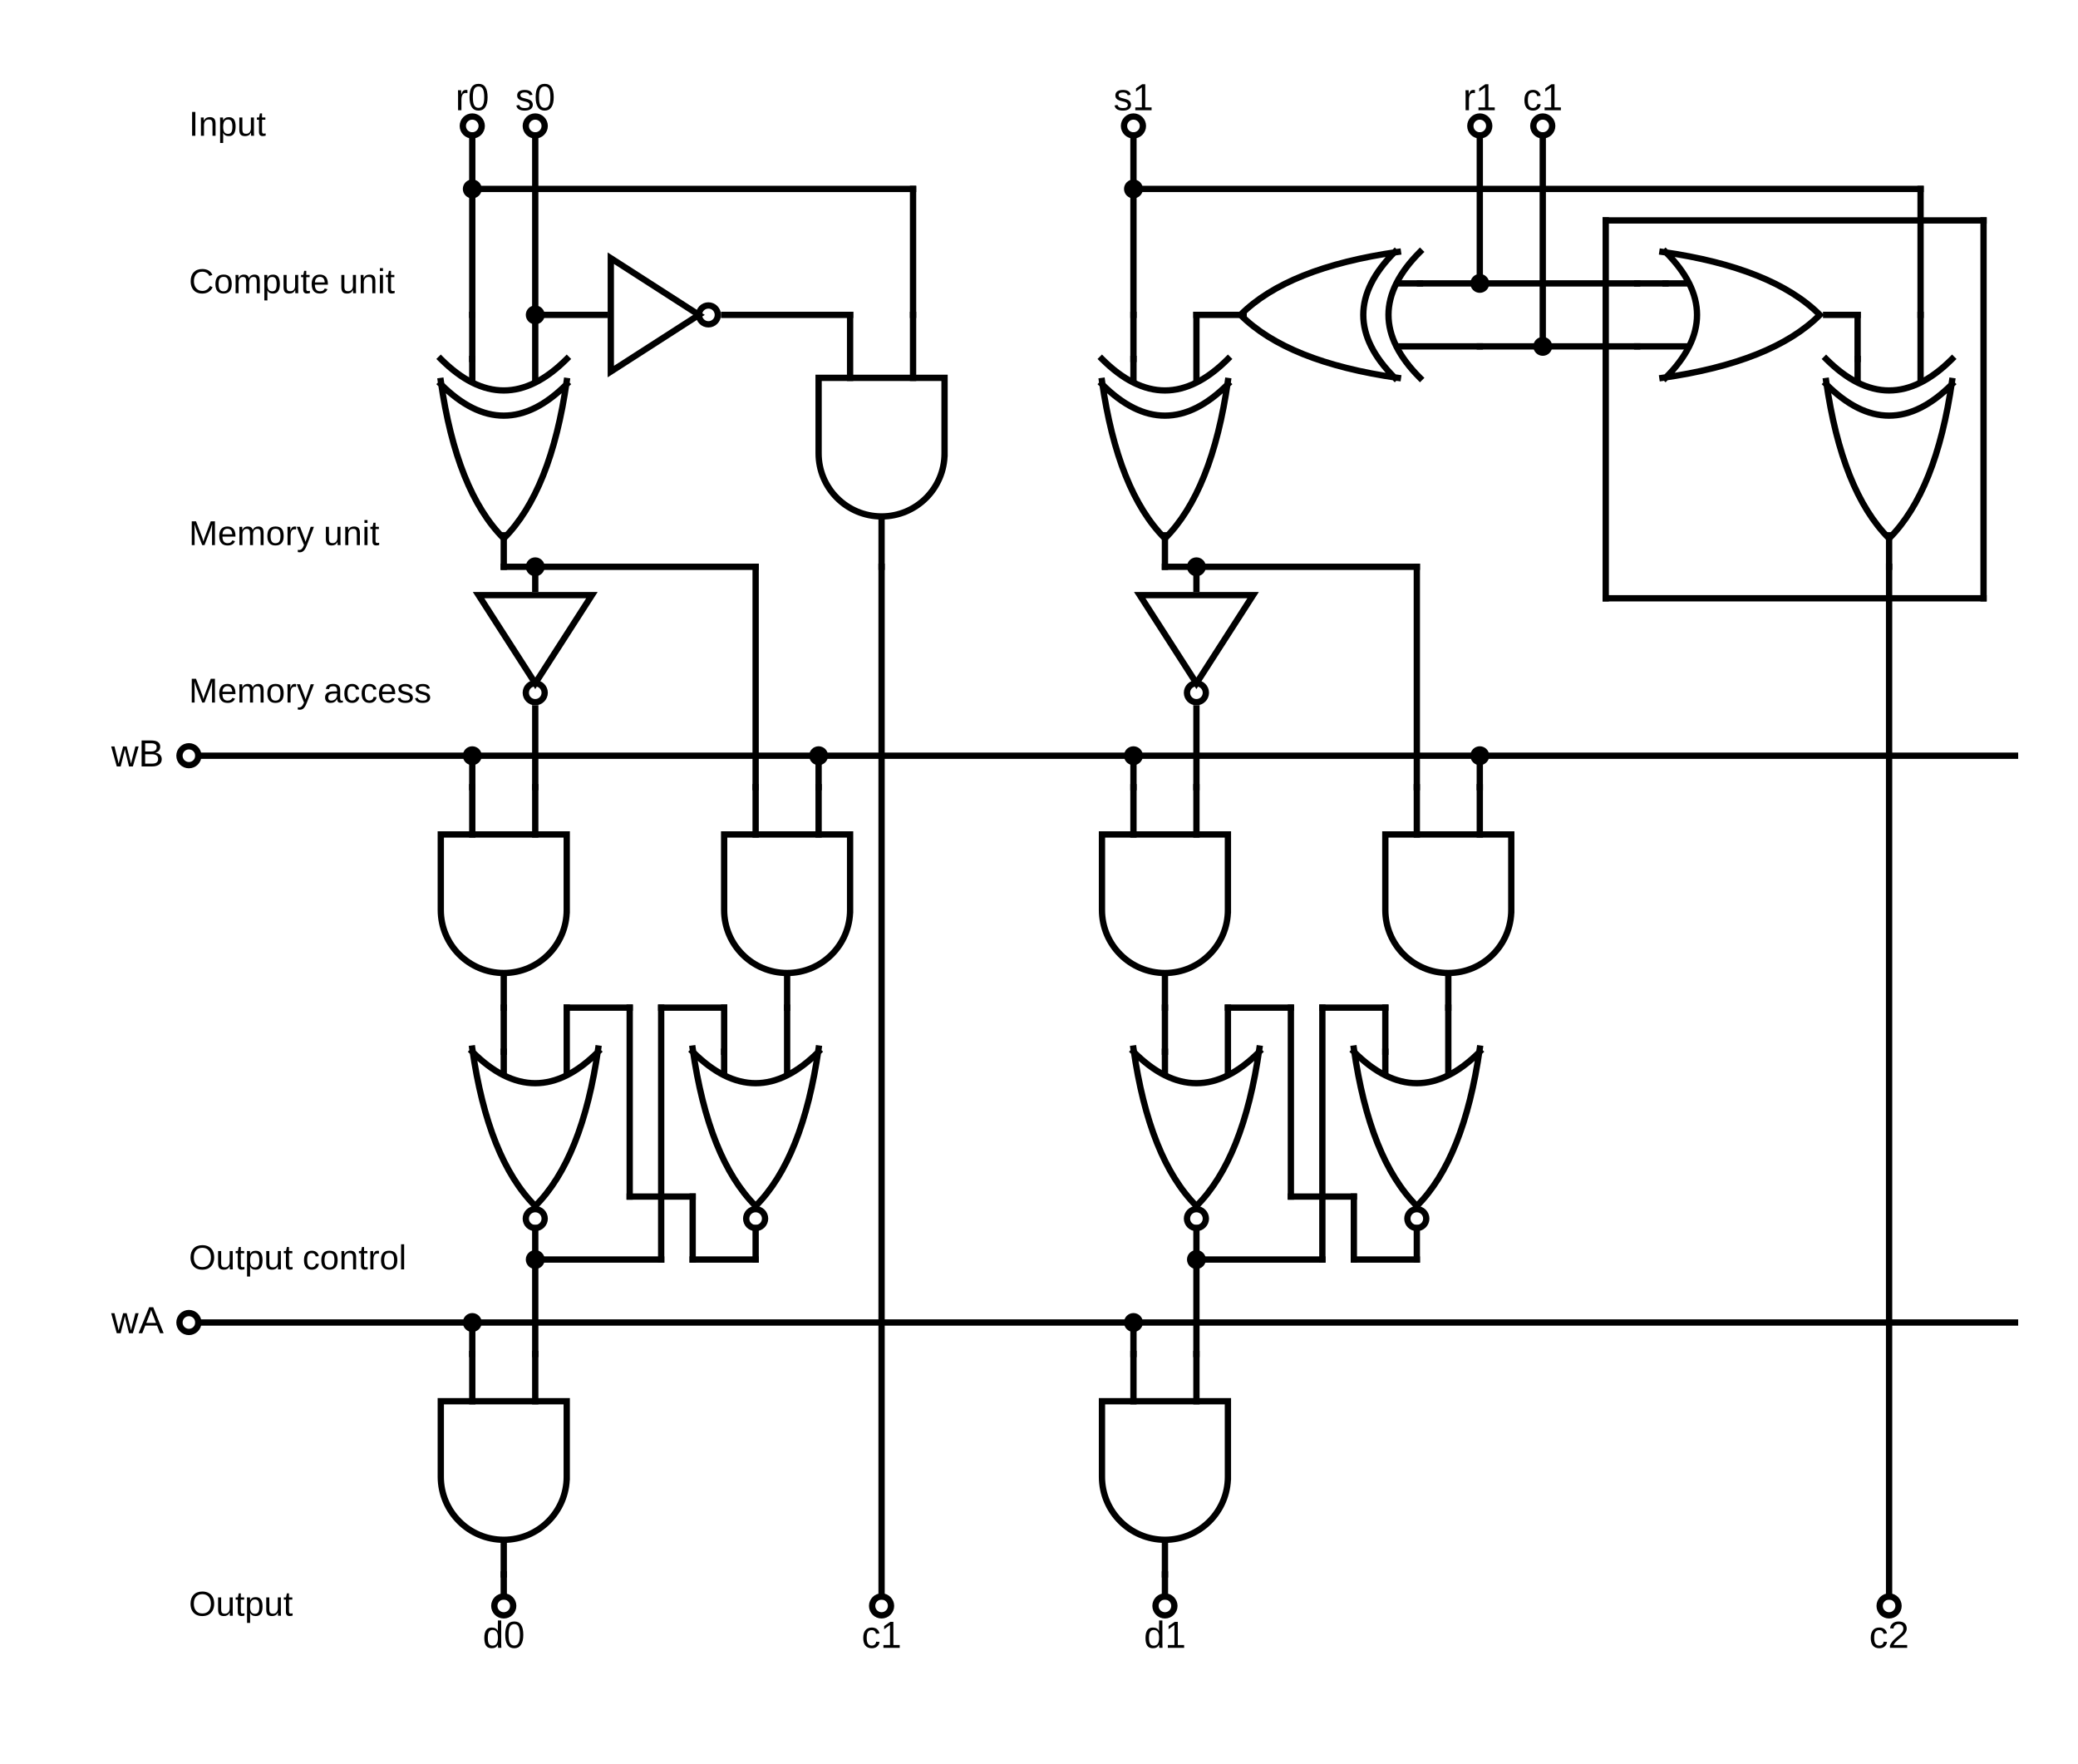
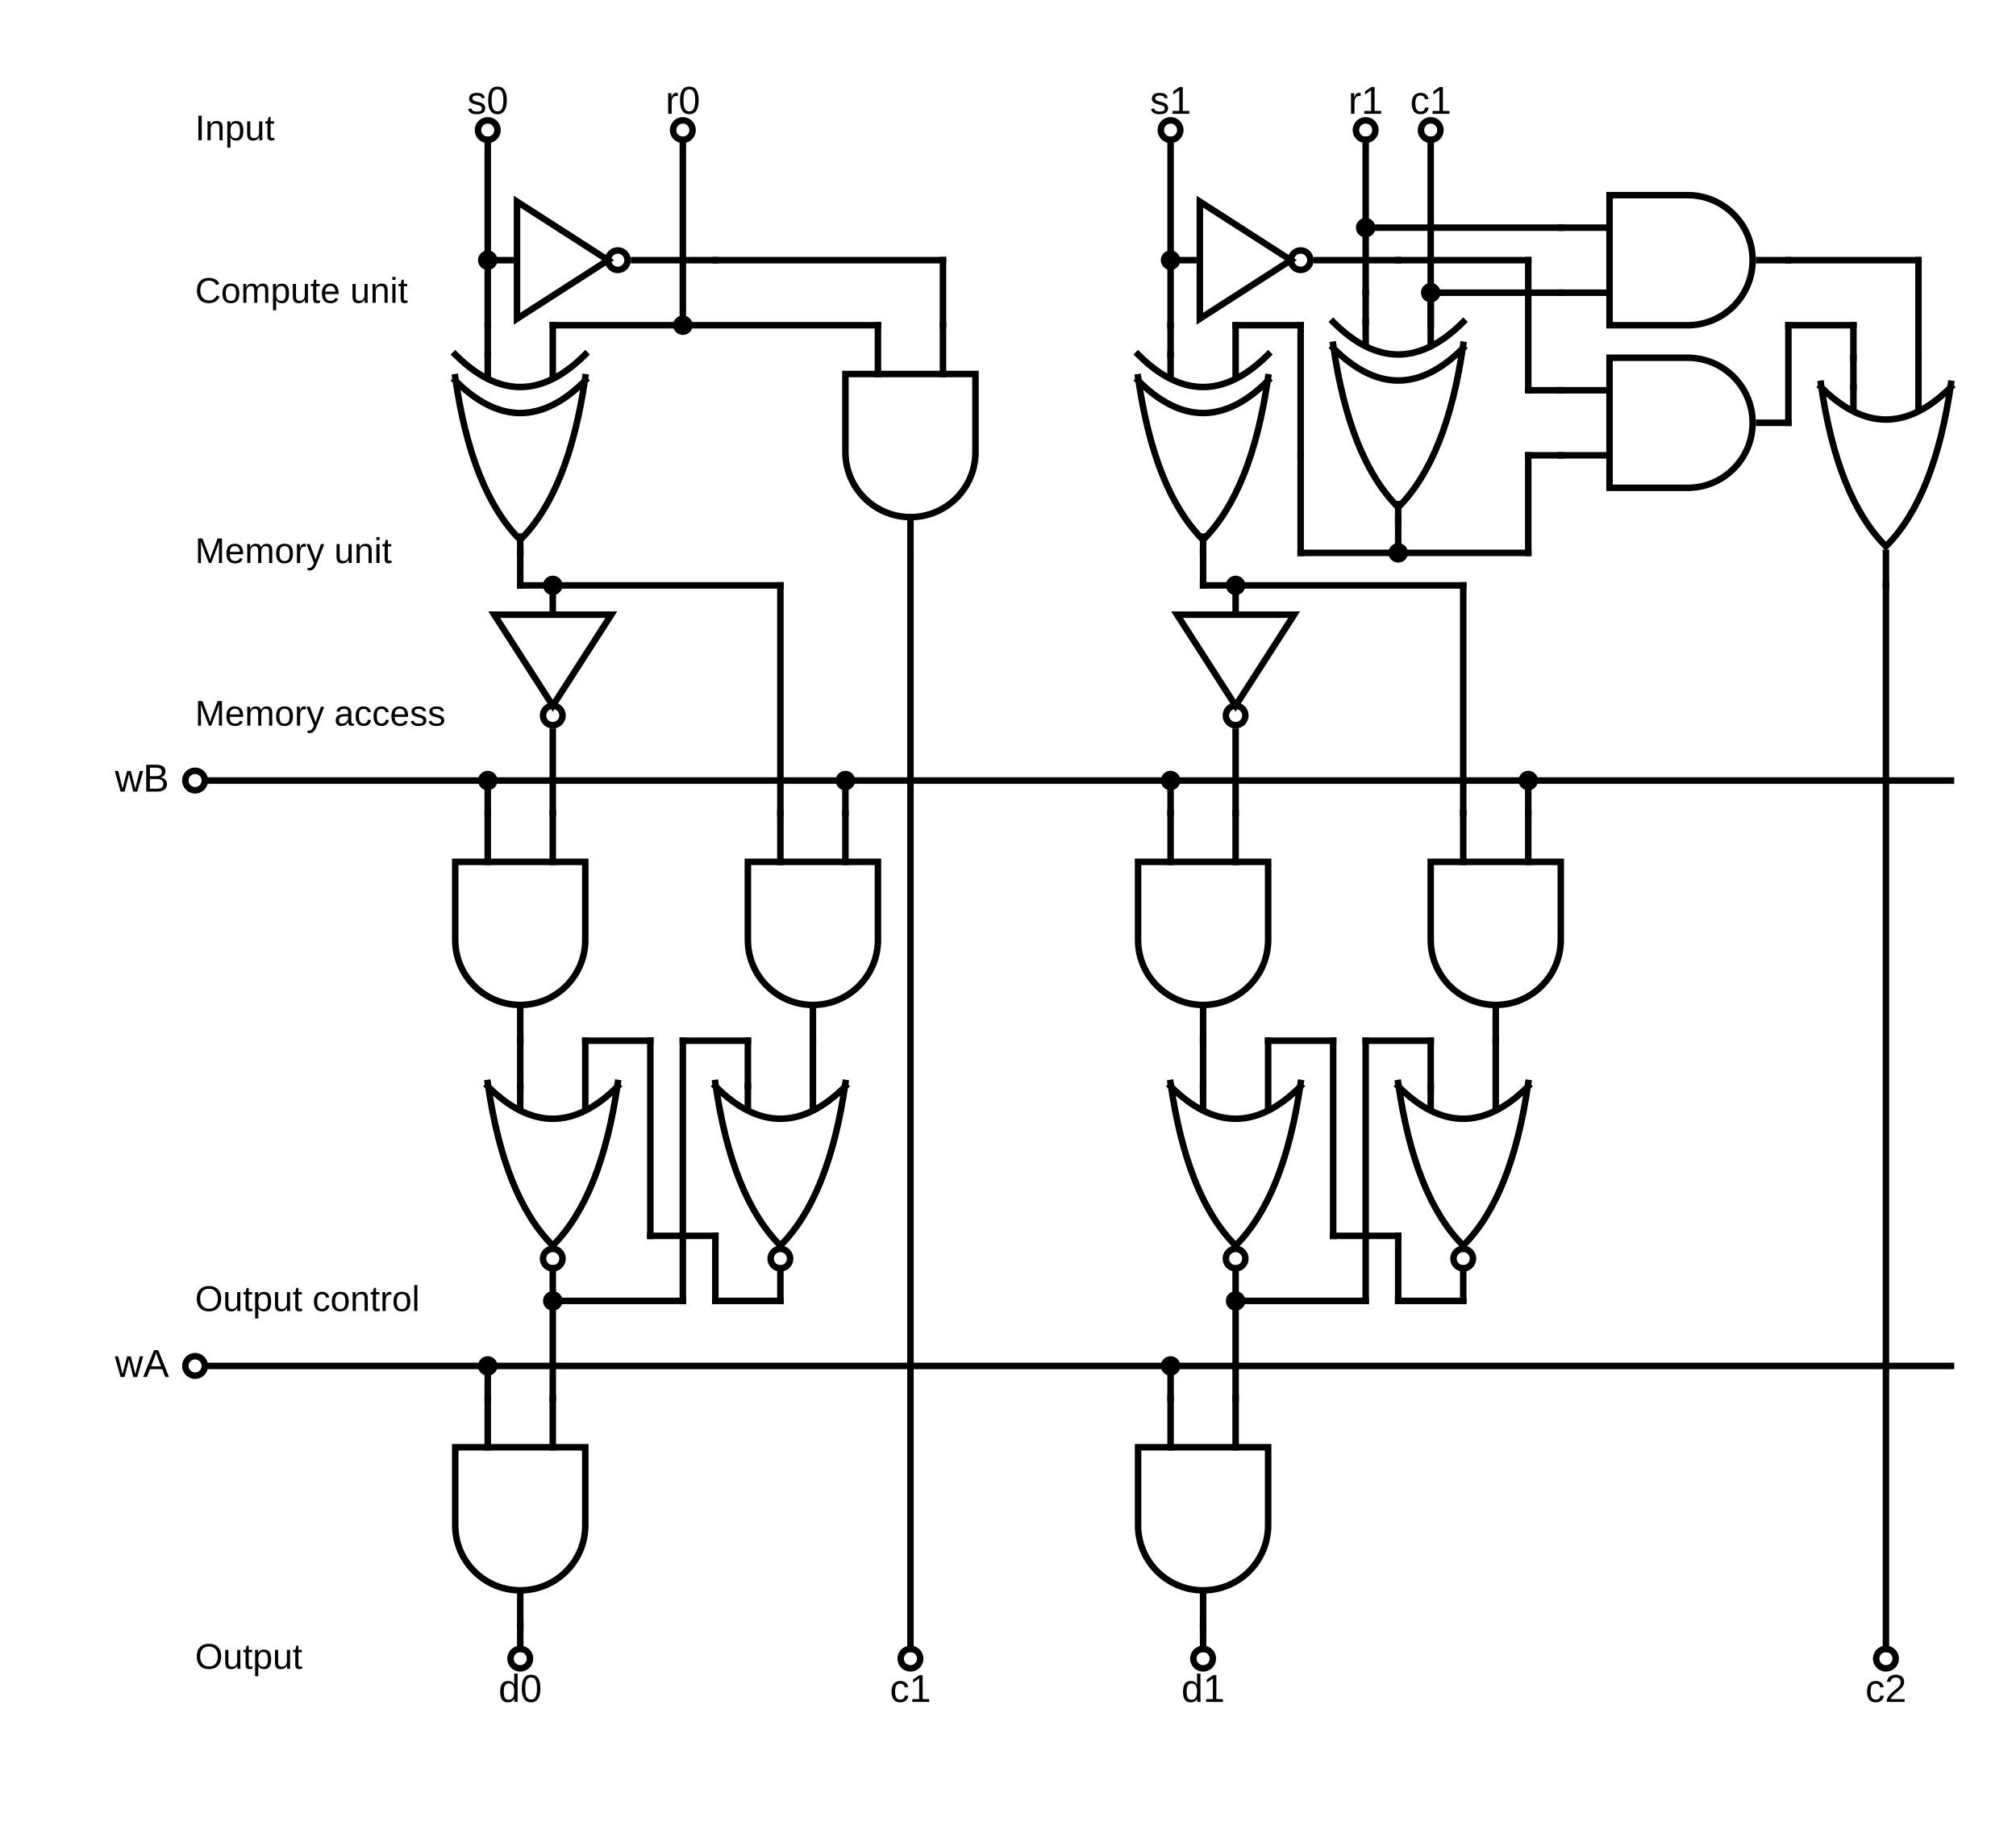
- <svg xmlns="http://www.w3.org/2000/svg" version="1.1" width="660" height="560">
-   <text x="600" y="515" style="font-family:Arial;font-size:12px;text-anchor:middle" dominant-baseline="hanging" transform="rotate(0, 600, 515)">c2</text>
-   <line x1="600" y1="180" x2="600" y2="507" style="stroke:rgb(0, 0, 0);stroke-linecap:square;stroke-width:2" />
-   <ellipse cx="600" cy="510" rx="3" ry="3" style="fill-opacity:0;fill:rgb(0, 0, 0);stroke:rgb(0, 0, 0);stroke-width:2" />
-   <line x1="630" y1="70" x2="630" y2="190" style="stroke:rgb(0, 0, 0);stroke-linecap:square;stroke-width:2" />
-   <line x1="510" y1="190" x2="630" y2="190" style="stroke:rgb(0, 0, 0);stroke-linecap:square;stroke-width:2" />
-   <line x1="510" y1="70" x2="510" y2="190" style="stroke:rgb(0, 0, 0);stroke-linecap:square;stroke-width:2" />
-   <line x1="510" y1="70" x2="630" y2="70" style="stroke:rgb(0, 0, 0);stroke-linecap:square;stroke-width:2" />
+ <svg xmlns="http://www.w3.org/2000/svg" version="1.1" width="620" height="560">
+   <line x1="430" y1="160" x2="430" y2="170" style="stroke:rgb(0, 0, 0);stroke-linecap:square;stroke-width:2" />
+   <line x1="570" y1="100" x2="570" y2="110" style="stroke:rgb(0, 0, 0);stroke-linecap:square;stroke-width:2" />
+   <line x1="590" y1="80" x2="590" y2="110" style="stroke:rgb(0, 0, 0);stroke-linecap:square;stroke-width:2" />
+   <line x1="550" y1="80" x2="590" y2="80" style="stroke:rgb(0, 0, 0);stroke-linecap:square;stroke-width:2" />
+   <line x1="550" y1="100" x2="570" y2="100" style="stroke:rgb(0, 0, 0);stroke-linecap:square;stroke-width:2" />
+   <line x1="550" y1="100" x2="550" y2="130" style="stroke:rgb(0, 0, 0);stroke-linecap:square;stroke-width:2" />
+   <line x1="220" y1="80" x2="290" y2="80" style="stroke:rgb(0, 0, 0);stroke-linecap:square;stroke-width:2" />
+   <line x1="170" y1="100" x2="270" y2="100" style="stroke:rgb(0, 0, 0);stroke-linecap:square;stroke-width:2" />
+   <line x1="570" y1="110" x2="570" y2="125" style="stroke:rgb(0, 0, 0);stroke-linecap:square;stroke-width:2" />
+   <line x1="590" y1="110" x2="590" y2="125" style="stroke:rgb(0, 0, 0);stroke-linecap:square;stroke-width:2" />
+   <path d="M 570,119 M 560,119 Q 580,139 600,119 M 600,118 Q 595,153 580,168 Q 565,153 560,118" style="fill-opacity:0;fill:rgb(0, 0, 0);stroke:rgb(0, 0, 0);stroke-linecap:square;stroke-width:2" />
+   <line x1="580" y1="170" x2="580" y2="180" style="stroke:rgb(0, 0, 0);stroke-linecap:square;stroke-width:2" />
+   <line x1="470" y1="140" x2="480" y2="140" style="stroke:rgb(0, 0, 0);stroke-linecap:square;stroke-width:2" />
+   <line x1="470" y1="120" x2="480" y2="120" style="stroke:rgb(0, 0, 0);stroke-linecap:square;stroke-width:2" />
+   <line x1="470" y1="140" x2="470" y2="170" style="stroke:rgb(0, 0, 0);stroke-linecap:square;stroke-width:2" />
+   <line x1="480" y1="120" x2="495" y2="120" style="stroke:rgb(0, 0, 0);stroke-linecap:square;stroke-width:2" />
+   <line x1="480" y1="140" x2="495" y2="140" style="stroke:rgb(0, 0, 0);stroke-linecap:square;stroke-width:2" />
+   <path d="M 495,120 M 495,110 L 495,150 L 519,150 M 495,110 L 519,110 M 519,150 A 5,5 90 0 0 519,110" style="fill-opacity:0;fill:rgb(0, 0, 0);stroke:rgb(0, 0, 0);stroke-linecap:square;stroke-width:2" />
+   <line x1="541" y1="130" x2="550" y2="130" style="stroke:rgb(0, 0, 0);stroke-linecap:square;stroke-width:2" />
+   <line x1="470" y1="80" x2="470" y2="120" style="stroke:rgb(0, 0, 0);stroke-linecap:square;stroke-width:2" />
+   <line x1="440" y1="90" x2="480" y2="90" style="stroke:rgb(0, 0, 0);stroke-linecap:square;stroke-width:2" />
+   <line x1="420" y1="70" x2="480" y2="70" style="stroke:rgb(0, 0, 0);stroke-linecap:square;stroke-width:2" />
+   <line x1="430" y1="170" x2="470" y2="170" style="stroke:rgb(0, 0, 0);stroke-linecap:square;stroke-width:2" />
+   <line x1="430" y1="80" x2="470" y2="80" style="stroke:rgb(0, 0, 0);stroke-linecap:square;stroke-width:2" />
+   <line x1="480" y1="70" x2="495" y2="70" style="stroke:rgb(0, 0, 0);stroke-linecap:square;stroke-width:2" />
+   <line x1="480" y1="90" x2="495" y2="90" style="stroke:rgb(0, 0, 0);stroke-linecap:square;stroke-width:2" />
+   <path d="M 495,70 M 495,60 L 495,100 L 519,100 M 495,60 L 519,60 M 519,100 A 5,5 90 0 0 519,60" style="fill-opacity:0;fill:rgb(0, 0, 0);stroke:rgb(0, 0, 0);stroke-linecap:square;stroke-width:2" />
+   <line x1="541" y1="80" x2="550" y2="80" style="stroke:rgb(0, 0, 0);stroke-linecap:square;stroke-width:2" />
+   <line x1="370" y1="170" x2="370" y2="180" style="stroke:rgb(0, 0, 0);stroke-linecap:square;stroke-width:2" />
+   <line x1="400" y1="170" x2="430" y2="170" style="stroke:rgb(0, 0, 0);stroke-linecap:square;stroke-width:2" />
+   <line x1="400" y1="140" x2="400" y2="170" style="stroke:rgb(0, 0, 0);stroke-linecap:square;stroke-width:2" />
+   <line x1="400" y1="100" x2="400" y2="140" style="stroke:rgb(0, 0, 0);stroke-linecap:square;stroke-width:2" />
+   <line x1="380" y1="100" x2="400" y2="100" style="stroke:rgb(0, 0, 0);stroke-linecap:square;stroke-width:2" />
+   <line x1="360" y1="80" x2="367" y2="80" style="stroke:rgb(0, 0, 0);stroke-linecap:square;stroke-width:2" />
+   <path d="M 369,70 M 369,80 L 369,98 L 397,80 L 369,62 L 369,80 M 397,80 A 2,2 -5 1 1 403,80 A 2,2 -5 1 1 397,80" style="fill-opacity:0;fill:rgb(0, 0, 0);stroke:rgb(0, 0, 0);stroke-linecap:square;stroke-width:2" />
+   <line x1="405" y1="80" x2="430" y2="80" style="stroke:rgb(0, 0, 0);stroke-linecap:square;stroke-width:2" />
+   <line x1="160" y1="170" x2="160" y2="180" style="stroke:rgb(0, 0, 0);stroke-linecap:square;stroke-width:2" />
+   <text x="580" y="515" style="font-family:Arial;font-size:12px;text-anchor:middle" dominant-baseline="hanging" transform="rotate(0, 580, 515)">c2</text>
+   <line x1="580" y1="180" x2="580" y2="507" style="stroke:rgb(0, 0, 0);stroke-linecap:square;stroke-width:2" />
+   <ellipse cx="580" cy="510" rx="3" ry="3" style="fill-opacity:0;fill:rgb(0, 0, 0);stroke:rgb(0, 0, 0);stroke-width:2" />
  <line x1="360" y1="420" x2="360" y2="430" style="stroke:rgb(0, 0, 0);stroke-linecap:square;stroke-width:2" />
  <line x1="360" y1="430" x2="360" y2="445" style="stroke:rgb(0, 0, 0);stroke-linecap:square;stroke-width:2" />
  <line x1="380" y1="430" x2="380" y2="445" style="stroke:rgb(0, 0, 0);stroke-linecap:square;stroke-width:2" />
  <path d="M 360,445 M 350,445 L 390,445 L 390,469 M 350,445 L 350,469 A 5,5 90 0 0 390,469" style="fill-opacity:0;fill:rgb(0, 0, 0);stroke:rgb(0, 0, 0);stroke-linecap:square;stroke-width:2" />
  <line x1="370" y1="490" x2="370" y2="500" style="stroke:rgb(0, 0, 0);stroke-linecap:square;stroke-width:2" />
  <line x1="160" y1="180" x2="170" y2="180" style="stroke:rgb(0, 0, 0);stroke-linecap:square;stroke-width:2" />
-   <line x1="610" y1="60" x2="610" y2="100" style="stroke:rgb(0, 0, 0);stroke-linecap:square;stroke-width:2" />
-   <line x1="360" y1="60" x2="610" y2="60" style="stroke:rgb(0, 0, 0);stroke-linecap:square;stroke-width:2" />
-   <line x1="590" y1="100" x2="590" y2="120" style="stroke:rgb(0, 0, 0);stroke-linecap:square;stroke-width:2" />
-   <line x1="610" y1="100" x2="610" y2="120" style="stroke:rgb(0, 0, 0);stroke-linecap:square;stroke-width:2" />
-   <path d="M 590,114 M 580,114 Q 600,134 620,114 M 580,122 Q 600,142 620,122 M 620,121 Q 615,156 600,171 Q 585,156 580,121" style="fill-opacity:0;fill:rgb(0, 0, 0);stroke:rgb(0, 0, 0);stroke-linecap:square;stroke-width:2" />
-   <line x1="600" y1="170" x2="600" y2="180" style="stroke:rgb(0, 0, 0);stroke-linecap:square;stroke-width:2" />
  <line x1="370" y1="180" x2="380" y2="180" style="stroke:rgb(0, 0, 0);stroke-linecap:square;stroke-width:2" />
-   <line x1="470" y1="90" x2="520" y2="90" style="stroke:rgb(0, 0, 0);stroke-linecap:square;stroke-width:2" />
-   <line x1="520" y1="90" x2="535" y2="90" style="stroke:rgb(0, 0, 0);stroke-linecap:square;stroke-width:2" />
-   <line x1="520" y1="110" x2="535" y2="110" style="stroke:rgb(0, 0, 0);stroke-linecap:square;stroke-width:2" />
-   <path d="M 529,90 M 529,80 Q 549,100 529,120 M 528,120 Q 563,115 578,100 Q 563,85 528,80" style="fill-opacity:0;fill:rgb(0, 0, 0);stroke:rgb(0, 0, 0);stroke-linecap:square;stroke-width:2" />
-   <line x1="580" y1="100" x2="590" y2="100" style="stroke:rgb(0, 0, 0);stroke-linecap:square;stroke-width:2" />
  <line x1="410" y1="380" x2="430" y2="380" style="stroke:rgb(0, 0, 0);stroke-linecap:square;stroke-width:2" />
  <line x1="410" y1="320" x2="410" y2="380" style="stroke:rgb(0, 0, 0);stroke-linecap:square;stroke-width:2" />
  <line x1="430" y1="380" x2="430" y2="400" style="stroke:rgb(0, 0, 0);stroke-linecap:square;stroke-width:2" />
  <line x1="380" y1="400" x2="380" y2="430" style="stroke:rgb(0, 0, 0);stroke-linecap:square;stroke-width:2" />
  <line x1="390" y1="320" x2="410" y2="320" style="stroke:rgb(0, 0, 0);stroke-linecap:square;stroke-width:2" />
  <line x1="420" y1="320" x2="440" y2="320" style="stroke:rgb(0, 0, 0);stroke-linecap:square;stroke-width:2" />
  <line x1="420" y1="320" x2="420" y2="400" style="stroke:rgb(0, 0, 0);stroke-linecap:square;stroke-width:2" />
  <line x1="430" y1="400" x2="450" y2="400" style="stroke:rgb(0, 0, 0);stroke-linecap:square;stroke-width:2" />
  <line x1="380" y1="400" x2="420" y2="400" style="stroke:rgb(0, 0, 0);stroke-linecap:square;stroke-width:2" />
  <line x1="440" y1="320" x2="440" y2="340" style="stroke:rgb(0, 0, 0);stroke-linecap:square;stroke-width:2" />
  <line x1="460" y1="320" x2="460" y2="340" style="stroke:rgb(0, 0, 0);stroke-linecap:square;stroke-width:2" />
  <path d="M 440,334 M 430,334 Q 450,354 470,334 M 470,333 Q 465,368 450,383 Q 435,368 430,333 M 450,384 A 2,2 5 0 0 450,390 A 2,2 5 0 0 450,384" style="fill-opacity:0;fill:rgb(0, 0, 0);stroke:rgb(0, 0, 0);stroke-linecap:square;stroke-width:2" />
  <line x1="450" y1="390" x2="450" y2="400" style="stroke:rgb(0, 0, 0);stroke-linecap:square;stroke-width:2" />
  <line x1="370" y1="320" x2="370" y2="340" style="stroke:rgb(0, 0, 0);stroke-linecap:square;stroke-width:2" />
  <line x1="390" y1="320" x2="390" y2="340" style="stroke:rgb(0, 0, 0);stroke-linecap:square;stroke-width:2" />
  <path d="M 370,334 M 360,334 Q 380,354 400,334 M 400,333 Q 395,368 380,383 Q 365,368 360,333 M 380,384 A 2,2 5 0 0 380,390 A 2,2 5 0 0 380,384" style="fill-opacity:0;fill:rgb(0, 0, 0);stroke:rgb(0, 0, 0);stroke-linecap:square;stroke-width:2" />
  <line x1="380" y1="390" x2="380" y2="400" style="stroke:rgb(0, 0, 0);stroke-linecap:square;stroke-width:2" />
  <line x1="450" y1="250" x2="450" y2="265" style="stroke:rgb(0, 0, 0);stroke-linecap:square;stroke-width:2" />
  <line x1="470" y1="250" x2="470" y2="265" style="stroke:rgb(0, 0, 0);stroke-linecap:square;stroke-width:2" />
  <path d="M 450,265 M 440,265 L 480,265 L 480,289 M 440,265 L 440,289 A 5,5 90 0 0 480,289" style="fill-opacity:0;fill:rgb(0, 0, 0);stroke:rgb(0, 0, 0);stroke-linecap:square;stroke-width:2" />
  <line x1="460" y1="310" x2="460" y2="320" style="stroke:rgb(0, 0, 0);stroke-linecap:square;stroke-width:2" />
  <line x1="360" y1="250" x2="360" y2="265" style="stroke:rgb(0, 0, 0);stroke-linecap:square;stroke-width:2" />
  <line x1="380" y1="250" x2="380" y2="265" style="stroke:rgb(0, 0, 0);stroke-linecap:square;stroke-width:2" />
  <path d="M 360,265 M 350,265 L 390,265 L 390,289 M 350,265 L 350,289 A 5,5 90 0 0 390,289" style="fill-opacity:0;fill:rgb(0, 0, 0);stroke:rgb(0, 0, 0);stroke-linecap:square;stroke-width:2" />
  <line x1="370" y1="310" x2="370" y2="320" style="stroke:rgb(0, 0, 0);stroke-linecap:square;stroke-width:2" />
  <text x="370" y="515" style="font-family:Arial;font-size:12px;text-anchor:middle" dominant-baseline="hanging" transform="rotate(0, 370, 515)">d1</text>
  <line x1="370" y1="500" x2="370" y2="507" style="stroke:rgb(0, 0, 0);stroke-linecap:square;stroke-width:2" />
  <ellipse cx="370" cy="510" rx="3" ry="3" style="fill-opacity:0;fill:rgb(0, 0, 0);stroke:rgb(0, 0, 0);stroke-width:2" />
  <line x1="150" y1="420" x2="150" y2="430" style="stroke:rgb(0, 0, 0);stroke-linecap:square;stroke-width:2" />
-   <text x="470" y="35" style="font-family:Arial;font-size:12px;text-anchor:middle" dominant-baseline="baseline" transform="rotate(0, 470, 35)">r1</text>
-   <line x1="470" y1="43" x2="470" y2="90" style="stroke:rgb(0, 0, 0);stroke-linecap:square;stroke-width:2" />
-   <ellipse cx="470" cy="40" rx="3" ry="3" style="fill-opacity:0;fill:rgb(0, 0, 0);stroke:rgb(0, 0, 0);stroke-width:2" />
-   <line x1="470" y1="110" x2="520" y2="110" style="stroke:rgb(0, 0, 0);stroke-linecap:square;stroke-width:2" />
-   <line x1="360" y1="100" x2="360" y2="120" style="stroke:rgb(0, 0, 0);stroke-linecap:square;stroke-width:2" />
-   <line x1="380" y1="100" x2="380" y2="120" style="stroke:rgb(0, 0, 0);stroke-linecap:square;stroke-width:2" />
-   <path d="M 360,114 M 350,114 Q 370,134 390,114 M 350,122 Q 370,142 390,122 M 390,121 Q 385,156 370,171 Q 355,156 350,121" style="fill-opacity:0;fill:rgb(0, 0, 0);stroke:rgb(0, 0, 0);stroke-linecap:square;stroke-width:2" />
-   <line x1="370" y1="170" x2="370" y2="180" style="stroke:rgb(0, 0, 0);stroke-linecap:square;stroke-width:2" />
-   <line x1="470" y1="90" x2="445" y2="90" style="stroke:rgb(0, 0, 0);stroke-linecap:square;stroke-width:2" />
-   <line x1="470" y1="110" x2="445" y2="110" style="stroke:rgb(0, 0, 0);stroke-linecap:square;stroke-width:2" />
-   <path d="M 451,90 M 451,80 Q 431,100 451,120 M 443,80 Q 423,100 443,120 M 444,120 Q 409,115 394,100 Q 409,85 444,80" style="fill-opacity:0;fill:rgb(0, 0, 0);stroke:rgb(0, 0, 0);stroke-linecap:square;stroke-width:2" />
-   <line x1="395" y1="100" x2="380" y2="100" style="stroke:rgb(0, 0, 0);stroke-linecap:square;stroke-width:2" />
-   <line x1="150" y1="60" x2="290" y2="60" style="stroke:rgb(0, 0, 0);stroke-linecap:square;stroke-width:2" />
-   <line x1="290" y1="60" x2="290" y2="100" style="stroke:rgb(0, 0, 0);stroke-linecap:square;stroke-width:2" />
-   <text x="490" y="35" style="font-family:Arial;font-size:12px;text-anchor:middle" dominant-baseline="baseline" transform="rotate(0, 490, 35)">c1</text>
-   <line x1="490" y1="43" x2="490" y2="110" style="stroke:rgb(0, 0, 0);stroke-linecap:square;stroke-width:2" />
-   <ellipse cx="490" cy="40" rx="3" ry="3" style="fill-opacity:0;fill:rgb(0, 0, 0);stroke:rgb(0, 0, 0);stroke-width:2" />
+   <text x="420" y="35" style="font-family:Arial;font-size:12px;text-anchor:middle" dominant-baseline="baseline" transform="rotate(0, 420, 35)">r1</text>
+   <line x1="420" y1="43" x2="420" y2="90" style="stroke:rgb(0, 0, 0);stroke-linecap:square;stroke-width:2" />
+   <ellipse cx="420" cy="40" rx="3" ry="3" style="fill-opacity:0;fill:rgb(0, 0, 0);stroke:rgb(0, 0, 0);stroke-width:2" />
+   <line x1="360" y1="100" x2="360" y2="115" style="stroke:rgb(0, 0, 0);stroke-linecap:square;stroke-width:2" />
+   <line x1="380" y1="100" x2="380" y2="115" style="stroke:rgb(0, 0, 0);stroke-linecap:square;stroke-width:2" />
+   <path d="M 360,109 M 350,109 Q 370,129 390,109 M 350,117 Q 370,137 390,117 M 390,116 Q 385,151 370,166 Q 355,151 350,116" style="fill-opacity:0;fill:rgb(0, 0, 0);stroke:rgb(0, 0, 0);stroke-linecap:square;stroke-width:2" />
+   <line x1="370" y1="165" x2="370" y2="170" style="stroke:rgb(0, 0, 0);stroke-linecap:square;stroke-width:2" />
+   <line x1="420" y1="90" x2="420" y2="105" style="stroke:rgb(0, 0, 0);stroke-linecap:square;stroke-width:2" />
+   <line x1="440" y1="90" x2="440" y2="105" style="stroke:rgb(0, 0, 0);stroke-linecap:square;stroke-width:2" />
+   <path d="M 420,99 M 410,99 Q 430,119 450,99 M 410,107 Q 430,127 450,107 M 450,106 Q 445,141 430,156 Q 415,141 410,106" style="fill-opacity:0;fill:rgb(0, 0, 0);stroke:rgb(0, 0, 0);stroke-linecap:square;stroke-width:2" />
+   <line x1="430" y1="155" x2="430" y2="160" style="stroke:rgb(0, 0, 0);stroke-linecap:square;stroke-width:2" />
+   <line x1="290" y1="80" x2="290" y2="100" style="stroke:rgb(0, 0, 0);stroke-linecap:square;stroke-width:2" />
+   <text x="440" y="35" style="font-family:Arial;font-size:12px;text-anchor:middle" dominant-baseline="baseline" transform="rotate(0, 440, 35)">c1</text>
+   <line x1="440" y1="43" x2="440" y2="100" style="stroke:rgb(0, 0, 0);stroke-linecap:square;stroke-width:2" />
+   <ellipse cx="440" cy="40" rx="3" ry="3" style="fill-opacity:0;fill:rgb(0, 0, 0);stroke:rgb(0, 0, 0);stroke-width:2" />
  <text x="360" y="35" style="font-family:Arial;font-size:12px;text-anchor:middle" dominant-baseline="baseline" transform="rotate(0, 360, 35)">s1</text>
  <line x1="360" y1="43" x2="360" y2="100" style="stroke:rgb(0, 0, 0);stroke-linecap:square;stroke-width:2" />
  <ellipse cx="360" cy="40" rx="3" ry="3" style="fill-opacity:0;fill:rgb(0, 0, 0);stroke:rgb(0, 0, 0);stroke-width:2" />
-   <line x1="170" y1="100" x2="192" y2="100" style="stroke:rgb(0, 0, 0);stroke-linecap:square;stroke-width:2" />
-   <path d="M 194,90 M 194,100 L 194,118 L 222,100 L 194,82 L 194,100 M 222,100 A 2,2 -5 1 1 228,100 A 2,2 -5 1 1 222,100" style="fill-opacity:0;fill:rgb(0, 0, 0);stroke:rgb(0, 0, 0);stroke-linecap:square;stroke-width:2" />
-   <line x1="230" y1="100" x2="270" y2="100" style="stroke:rgb(0, 0, 0);stroke-linecap:square;stroke-width:2" />
-   <line x1="270" y1="100" x2="270" y2="120" style="stroke:rgb(0, 0, 0);stroke-linecap:square;stroke-width:2" />
-   <line x1="290" y1="100" x2="290" y2="120" style="stroke:rgb(0, 0, 0);stroke-linecap:square;stroke-width:2" />
-   <path d="M 270,120 M 260,120 L 300,120 L 300,144 M 260,120 L 260,144 A 5,5 90 0 0 300,144" style="fill-opacity:0;fill:rgb(0, 0, 0);stroke:rgb(0, 0, 0);stroke-linecap:square;stroke-width:2" />
-   <line x1="280" y1="165" x2="280" y2="180" style="stroke:rgb(0, 0, 0);stroke-linecap:square;stroke-width:2" />
+   <line x1="150" y1="80" x2="157" y2="80" style="stroke:rgb(0, 0, 0);stroke-linecap:square;stroke-width:2" />
+   <path d="M 159,70 M 159,80 L 159,98 L 187,80 L 159,62 L 159,80 M 187,80 A 2,2 -5 1 1 193,80 A 2,2 -5 1 1 187,80" style="fill-opacity:0;fill:rgb(0, 0, 0);stroke:rgb(0, 0, 0);stroke-linecap:square;stroke-width:2" />
+   <line x1="195" y1="80" x2="220" y2="80" style="stroke:rgb(0, 0, 0);stroke-linecap:square;stroke-width:2" />
+   <line x1="270" y1="100" x2="270" y2="115" style="stroke:rgb(0, 0, 0);stroke-linecap:square;stroke-width:2" />
+   <line x1="290" y1="100" x2="290" y2="115" style="stroke:rgb(0, 0, 0);stroke-linecap:square;stroke-width:2" />
+   <path d="M 270,115 M 260,115 L 300,115 L 300,139 M 260,115 L 260,139 A 5,5 90 0 0 300,139" style="fill-opacity:0;fill:rgb(0, 0, 0);stroke:rgb(0, 0, 0);stroke-linecap:square;stroke-width:2" />
+   <line x1="280" y1="160" x2="280" y2="170" style="stroke:rgb(0, 0, 0);stroke-linecap:square;stroke-width:2" />
  <text x="280" y="515" style="font-family:Arial;font-size:12px;text-anchor:middle" dominant-baseline="hanging" transform="rotate(0, 280, 515)">c1</text>
-   <line x1="280" y1="180" x2="280" y2="507" style="stroke:rgb(0, 0, 0);stroke-linecap:square;stroke-width:2" />
+   <line x1="280" y1="170" x2="280" y2="507" style="stroke:rgb(0, 0, 0);stroke-linecap:square;stroke-width:2" />
  <ellipse cx="280" cy="510" rx="3" ry="3" style="fill-opacity:0;fill:rgb(0, 0, 0);stroke:rgb(0, 0, 0);stroke-width:2" />
  <line x1="470" y1="240" x2="470" y2="250" style="stroke:rgb(0, 0, 0);stroke-linecap:square;stroke-width:2" />
  <line x1="360" y1="240" x2="360" y2="250" style="stroke:rgb(0, 0, 0);stroke-linecap:square;stroke-width:2" />
  <line x1="380" y1="180" x2="450" y2="180" style="stroke:rgb(0, 0, 0);stroke-linecap:square;stroke-width:2" />
  <line x1="450" y1="180" x2="450" y2="250" style="stroke:rgb(0, 0, 0);stroke-linecap:square;stroke-width:2" />
  <line x1="380" y1="180" x2="380" y2="187" style="stroke:rgb(0, 0, 0);stroke-linecap:square;stroke-width:2" />
  <path d="M 370,189 M 380,189 L 398,189 L 380,217 L 362,189 L 380,189 M 380,217 A 2,2 5 0 0 380,223 A 2,2 5 0 0 380,217 M 380,223" style="fill-opacity:0;fill:rgb(0, 0, 0);stroke:rgb(0, 0, 0);stroke-linecap:square;stroke-width:2" />
  <line x1="380" y1="225" x2="380" y2="250" style="stroke:rgb(0, 0, 0);stroke-linecap:square;stroke-width:2" />
  <line x1="200" y1="380" x2="220" y2="380" style="stroke:rgb(0, 0, 0);stroke-linecap:square;stroke-width:2" />
  <line x1="200" y1="320" x2="200" y2="380" style="stroke:rgb(0, 0, 0);stroke-linecap:square;stroke-width:2" />
  <line x1="220" y1="380" x2="220" y2="400" style="stroke:rgb(0, 0, 0);stroke-linecap:square;stroke-width:2" />
  <text x="60" y="400" style="font-family:Arial;font-size:11px;text-anchor:start" dominant-baseline="middle" transform="rotate(0, 60, 400)">Output control</text>
  <text x="60" y="220" style="font-family:Arial;font-size:11px;text-anchor:start" dominant-baseline="middle" transform="rotate(0, 60, 220)">Memory access</text>
  <text x="60" y="510" style="font-family:Arial;font-size:11px;text-anchor:start" dominant-baseline="middle" transform="rotate(0, 60, 510)">Output</text>
  <text x="60" y="170" style="font-family:Arial;font-size:11px;text-anchor:start" dominant-baseline="middle" transform="rotate(0, 60, 170)">Memory unit</text>
  <text x="60" y="90" style="font-family:Arial;font-size:11px;text-anchor:start" dominant-baseline="middle" transform="rotate(0, 60, 90)">Compute unit</text>
  <text x="60" y="40" style="font-family:Arial;font-size:11px;text-anchor:start" dominant-baseline="middle" transform="rotate(0, 60, 40)">Input</text>
  <line x1="170" y1="400" x2="170" y2="430" style="stroke:rgb(0, 0, 0);stroke-linecap:square;stroke-width:2" />
  <line x1="180" y1="320" x2="200" y2="320" style="stroke:rgb(0, 0, 0);stroke-linecap:square;stroke-width:2" />
  <text x="160" y="515" style="font-family:Arial;font-size:12px;text-anchor:middle" dominant-baseline="hanging" transform="rotate(0, 160, 515)">d0</text>
  <line x1="160" y1="500" x2="160" y2="507" style="stroke:rgb(0, 0, 0);stroke-linecap:square;stroke-width:2" />
  <ellipse cx="160" cy="510" rx="3" ry="3" style="fill-opacity:0;fill:rgb(0, 0, 0);stroke:rgb(0, 0, 0);stroke-width:2" />
  <line x1="260" y1="240" x2="260" y2="250" style="stroke:rgb(0, 0, 0);stroke-linecap:square;stroke-width:2" />
  <line x1="150" y1="430" x2="150" y2="445" style="stroke:rgb(0, 0, 0);stroke-linecap:square;stroke-width:2" />
  <line x1="170" y1="430" x2="170" y2="445" style="stroke:rgb(0, 0, 0);stroke-linecap:square;stroke-width:2" />
  <path d="M 150,445 M 140,445 L 180,445 L 180,469 M 140,445 L 140,469 A 5,5 90 0 0 180,469" style="fill-opacity:0;fill:rgb(0, 0, 0);stroke:rgb(0, 0, 0);stroke-linecap:square;stroke-width:2" />
  <line x1="160" y1="490" x2="160" y2="500" style="stroke:rgb(0, 0, 0);stroke-linecap:square;stroke-width:2" />
  <text x="52" y="420" style="font-family:Arial;font-size:12px;text-anchor:end" dominant-baseline="middle" transform="rotate(0, 52, 420)">wA</text>
-   <line x1="63" y1="420" x2="640" y2="420" style="stroke:rgb(0, 0, 0);stroke-linecap:square;stroke-width:2" />
+   <line x1="63" y1="420" x2="600" y2="420" style="stroke:rgb(0, 0, 0);stroke-linecap:square;stroke-width:2" />
  <ellipse cx="60" cy="420" rx="3" ry="3" style="fill-opacity:0;fill:rgb(0, 0, 0);stroke:rgb(0, 0, 0);stroke-width:2" />
  <line x1="150" y1="240" x2="150" y2="250" style="stroke:rgb(0, 0, 0);stroke-linecap:square;stroke-width:2" />
  <line x1="210" y1="320" x2="230" y2="320" style="stroke:rgb(0, 0, 0);stroke-linecap:square;stroke-width:2" />
  <line x1="210" y1="320" x2="210" y2="400" style="stroke:rgb(0, 0, 0);stroke-linecap:square;stroke-width:2" />
  <line x1="220" y1="400" x2="240" y2="400" style="stroke:rgb(0, 0, 0);stroke-linecap:square;stroke-width:2" />
  <line x1="170" y1="400" x2="210" y2="400" style="stroke:rgb(0, 0, 0);stroke-linecap:square;stroke-width:2" />
  <line x1="230" y1="320" x2="230" y2="340" style="stroke:rgb(0, 0, 0);stroke-linecap:square;stroke-width:2" />
  <line x1="250" y1="320" x2="250" y2="340" style="stroke:rgb(0, 0, 0);stroke-linecap:square;stroke-width:2" />
  <path d="M 230,334 M 220,334 Q 240,354 260,334 M 260,333 Q 255,368 240,383 Q 225,368 220,333 M 240,384 A 2,2 5 0 0 240,390 A 2,2 5 0 0 240,384" style="fill-opacity:0;fill:rgb(0, 0, 0);stroke:rgb(0, 0, 0);stroke-linecap:square;stroke-width:2" />
  <line x1="240" y1="390" x2="240" y2="400" style="stroke:rgb(0, 0, 0);stroke-linecap:square;stroke-width:2" />
  <line x1="170" y1="180" x2="240" y2="180" style="stroke:rgb(0, 0, 0);stroke-linecap:square;stroke-width:2" />
  <line x1="160" y1="320" x2="160" y2="340" style="stroke:rgb(0, 0, 0);stroke-linecap:square;stroke-width:2" />
  <line x1="180" y1="320" x2="180" y2="340" style="stroke:rgb(0, 0, 0);stroke-linecap:square;stroke-width:2" />
  <path d="M 160,334 M 150,334 Q 170,354 190,334 M 190,333 Q 185,368 170,383 Q 155,368 150,333 M 170,384 A 2,2 5 0 0 170,390 A 2,2 5 0 0 170,384" style="fill-opacity:0;fill:rgb(0, 0, 0);stroke:rgb(0, 0, 0);stroke-linecap:square;stroke-width:2" />
  <line x1="170" y1="390" x2="170" y2="400" style="stroke:rgb(0, 0, 0);stroke-linecap:square;stroke-width:2" />
  <text x="52" y="240" style="font-family:Arial;font-size:12px;text-anchor:end" dominant-baseline="middle" transform="rotate(0, 52, 240)">wB</text>
-   <line x1="63" y1="240" x2="640" y2="240" style="stroke:rgb(0, 0, 0);stroke-linecap:square;stroke-width:2" />
+   <line x1="63" y1="240" x2="600" y2="240" style="stroke:rgb(0, 0, 0);stroke-linecap:square;stroke-width:2" />
  <ellipse cx="60" cy="240" rx="3" ry="3" style="fill-opacity:0;fill:rgb(0, 0, 0);stroke:rgb(0, 0, 0);stroke-width:2" />
  <line x1="240" y1="250" x2="240" y2="265" style="stroke:rgb(0, 0, 0);stroke-linecap:square;stroke-width:2" />
  <line x1="260" y1="250" x2="260" y2="265" style="stroke:rgb(0, 0, 0);stroke-linecap:square;stroke-width:2" />
  <path d="M 240,265 M 230,265 L 270,265 L 270,289 M 230,265 L 230,289 A 5,5 90 0 0 270,289" style="fill-opacity:0;fill:rgb(0, 0, 0);stroke:rgb(0, 0, 0);stroke-linecap:square;stroke-width:2" />
  <line x1="250" y1="310" x2="250" y2="320" style="stroke:rgb(0, 0, 0);stroke-linecap:square;stroke-width:2" />
  <line x1="150" y1="250" x2="150" y2="265" style="stroke:rgb(0, 0, 0);stroke-linecap:square;stroke-width:2" />
  <line x1="170" y1="250" x2="170" y2="265" style="stroke:rgb(0, 0, 0);stroke-linecap:square;stroke-width:2" />
  <path d="M 150,265 M 140,265 L 180,265 L 180,289 M 140,265 L 140,289 A 5,5 90 0 0 180,289" style="fill-opacity:0;fill:rgb(0, 0, 0);stroke:rgb(0, 0, 0);stroke-linecap:square;stroke-width:2" />
  <line x1="160" y1="310" x2="160" y2="320" style="stroke:rgb(0, 0, 0);stroke-linecap:square;stroke-width:2" />
  <line x1="240" y1="180" x2="240" y2="250" style="stroke:rgb(0, 0, 0);stroke-linecap:square;stroke-width:2" />
  <line x1="170" y1="180" x2="170" y2="187" style="stroke:rgb(0, 0, 0);stroke-linecap:square;stroke-width:2" />
  <path d="M 160,189 M 170,189 L 188,189 L 170,217 L 152,189 L 170,189 M 170,217 A 2,2 5 0 0 170,223 A 2,2 5 0 0 170,217 M 170,223" style="fill-opacity:0;fill:rgb(0, 0, 0);stroke:rgb(0, 0, 0);stroke-linecap:square;stroke-width:2" />
  <line x1="170" y1="225" x2="170" y2="250" style="stroke:rgb(0, 0, 0);stroke-linecap:square;stroke-width:2" />
-   <line x1="150" y1="100" x2="150" y2="120" style="stroke:rgb(0, 0, 0);stroke-linecap:square;stroke-width:2" />
-   <line x1="170" y1="100" x2="170" y2="120" style="stroke:rgb(0, 0, 0);stroke-linecap:square;stroke-width:2" />
-   <path d="M 150,114 M 140,114 Q 160,134 180,114 M 140,122 Q 160,142 180,122 M 180,121 Q 175,156 160,171 Q 145,156 140,121" style="fill-opacity:0;fill:rgb(0, 0, 0);stroke:rgb(0, 0, 0);stroke-linecap:square;stroke-width:2" />
-   <line x1="160" y1="170" x2="160" y2="180" style="stroke:rgb(0, 0, 0);stroke-linecap:square;stroke-width:2" />
-   <text x="150" y="35" style="font-family:Arial;font-size:12px;text-anchor:middle" dominant-baseline="baseline" transform="rotate(0, 150, 35)">r0</text>
+   <line x1="150" y1="100" x2="150" y2="115" style="stroke:rgb(0, 0, 0);stroke-linecap:square;stroke-width:2" />
+   <line x1="170" y1="100" x2="170" y2="115" style="stroke:rgb(0, 0, 0);stroke-linecap:square;stroke-width:2" />
+   <path d="M 150,109 M 140,109 Q 160,129 180,109 M 140,117 Q 160,137 180,117 M 180,116 Q 175,151 160,166 Q 145,151 140,116" style="fill-opacity:0;fill:rgb(0, 0, 0);stroke:rgb(0, 0, 0);stroke-linecap:square;stroke-width:2" />
+   <line x1="160" y1="165" x2="160" y2="170" style="stroke:rgb(0, 0, 0);stroke-linecap:square;stroke-width:2" />
+   <text x="210" y="35" style="font-family:Arial;font-size:12px;text-anchor:middle" dominant-baseline="baseline" transform="rotate(0, 210, 35)">r0</text>
+   <line x1="210" y1="43" x2="210" y2="100" style="stroke:rgb(0, 0, 0);stroke-linecap:square;stroke-width:2" />
+   <ellipse cx="210" cy="40" rx="3" ry="3" style="fill-opacity:0;fill:rgb(0, 0, 0);stroke:rgb(0, 0, 0);stroke-width:2" />
+   <text x="150" y="35" style="font-family:Arial;font-size:12px;text-anchor:middle" dominant-baseline="baseline" transform="rotate(0, 150, 35)">s0</text>
  <line x1="150" y1="43" x2="150" y2="100" style="stroke:rgb(0, 0, 0);stroke-linecap:square;stroke-width:2" />
  <ellipse cx="150" cy="40" rx="3" ry="3" style="fill-opacity:0;fill:rgb(0, 0, 0);stroke:rgb(0, 0, 0);stroke-width:2" />
-   <text x="170" y="35" style="font-family:Arial;font-size:12px;text-anchor:middle" dominant-baseline="baseline" transform="rotate(0, 170, 35)">s0</text>
-   <line x1="170" y1="43" x2="170" y2="100" style="stroke:rgb(0, 0, 0);stroke-linecap:square;stroke-width:2" />
-   <ellipse cx="170" cy="40" rx="3" ry="3" style="fill-opacity:0;fill:rgb(0, 0, 0);stroke:rgb(0, 0, 0);stroke-width:2" />
+   <ellipse cx="430" cy="170" rx="2" ry="2" style="fill-opacity:1;fill:rgb(0, 0, 0);stroke:rgb(0, 0, 0);stroke-width:2" />
+   <ellipse cx="210" cy="100" rx="2" ry="2" style="fill-opacity:1;fill:rgb(0, 0, 0);stroke:rgb(0, 0, 0);stroke-width:2" />
+   <ellipse cx="440" cy="90" rx="2" ry="2" style="fill-opacity:1;fill:rgb(0, 0, 0);stroke:rgb(0, 0, 0);stroke-width:2" />
+   <ellipse cx="420" cy="70" rx="2" ry="2" style="fill-opacity:1;fill:rgb(0, 0, 0);stroke:rgb(0, 0, 0);stroke-width:2" />
+   <ellipse cx="360" cy="80" rx="2" ry="2" style="fill-opacity:1;fill:rgb(0, 0, 0);stroke:rgb(0, 0, 0);stroke-width:2" />
  <ellipse cx="360" cy="420" rx="2" ry="2" style="fill-opacity:1;fill:rgb(0, 0, 0);stroke:rgb(0, 0, 0);stroke-width:2" />
  <ellipse cx="170" cy="180" rx="2" ry="2" style="fill-opacity:1;fill:rgb(0, 0, 0);stroke:rgb(0, 0, 0);stroke-width:2" />
-   <ellipse cx="360" cy="60" rx="2" ry="2" style="fill-opacity:1;fill:rgb(0, 0, 0);stroke:rgb(0, 0, 0);stroke-width:2" />
  <ellipse cx="380" cy="180" rx="2" ry="2" style="fill-opacity:1;fill:rgb(0, 0, 0);stroke:rgb(0, 0, 0);stroke-width:2" />
-   <ellipse cx="470" cy="90" rx="2" ry="2" style="fill-opacity:1;fill:rgb(0, 0, 0);stroke:rgb(0, 0, 0);stroke-width:2" />
  <ellipse cx="380" cy="400" rx="2" ry="2" style="fill-opacity:1;fill:rgb(0, 0, 0);stroke:rgb(0, 0, 0);stroke-width:2" />
  <ellipse cx="150" cy="420" rx="2" ry="2" style="fill-opacity:1;fill:rgb(0, 0, 0);stroke:rgb(0, 0, 0);stroke-width:2" />
-   <ellipse cx="490" cy="110" rx="2" ry="2" style="fill-opacity:1;fill:rgb(0, 0, 0);stroke:rgb(0, 0, 0);stroke-width:2" />
-   <ellipse cx="150" cy="60" rx="2" ry="2" style="fill-opacity:1;fill:rgb(0, 0, 0);stroke:rgb(0, 0, 0);stroke-width:2" />
-   <ellipse cx="170" cy="100" rx="2" ry="2" style="fill-opacity:1;fill:rgb(0, 0, 0);stroke:rgb(0, 0, 0);stroke-width:2" />
+   <ellipse cx="150" cy="80" rx="2" ry="2" style="fill-opacity:1;fill:rgb(0, 0, 0);stroke:rgb(0, 0, 0);stroke-width:2" />
  <ellipse cx="470" cy="240" rx="2" ry="2" style="fill-opacity:1;fill:rgb(0, 0, 0);stroke:rgb(0, 0, 0);stroke-width:2" />
  <ellipse cx="360" cy="240" rx="2" ry="2" style="fill-opacity:1;fill:rgb(0, 0, 0);stroke:rgb(0, 0, 0);stroke-width:2" />
  <ellipse cx="170" cy="400" rx="2" ry="2" style="fill-opacity:1;fill:rgb(0, 0, 0);stroke:rgb(0, 0, 0);stroke-width:2" />
  <ellipse cx="260" cy="240" rx="2" ry="2" style="fill-opacity:1;fill:rgb(0, 0, 0);stroke:rgb(0, 0, 0);stroke-width:2" />
  <ellipse cx="150" cy="240" rx="2" ry="2" style="fill-opacity:1;fill:rgb(0, 0, 0);stroke:rgb(0, 0, 0);stroke-width:2" />
</svg>
